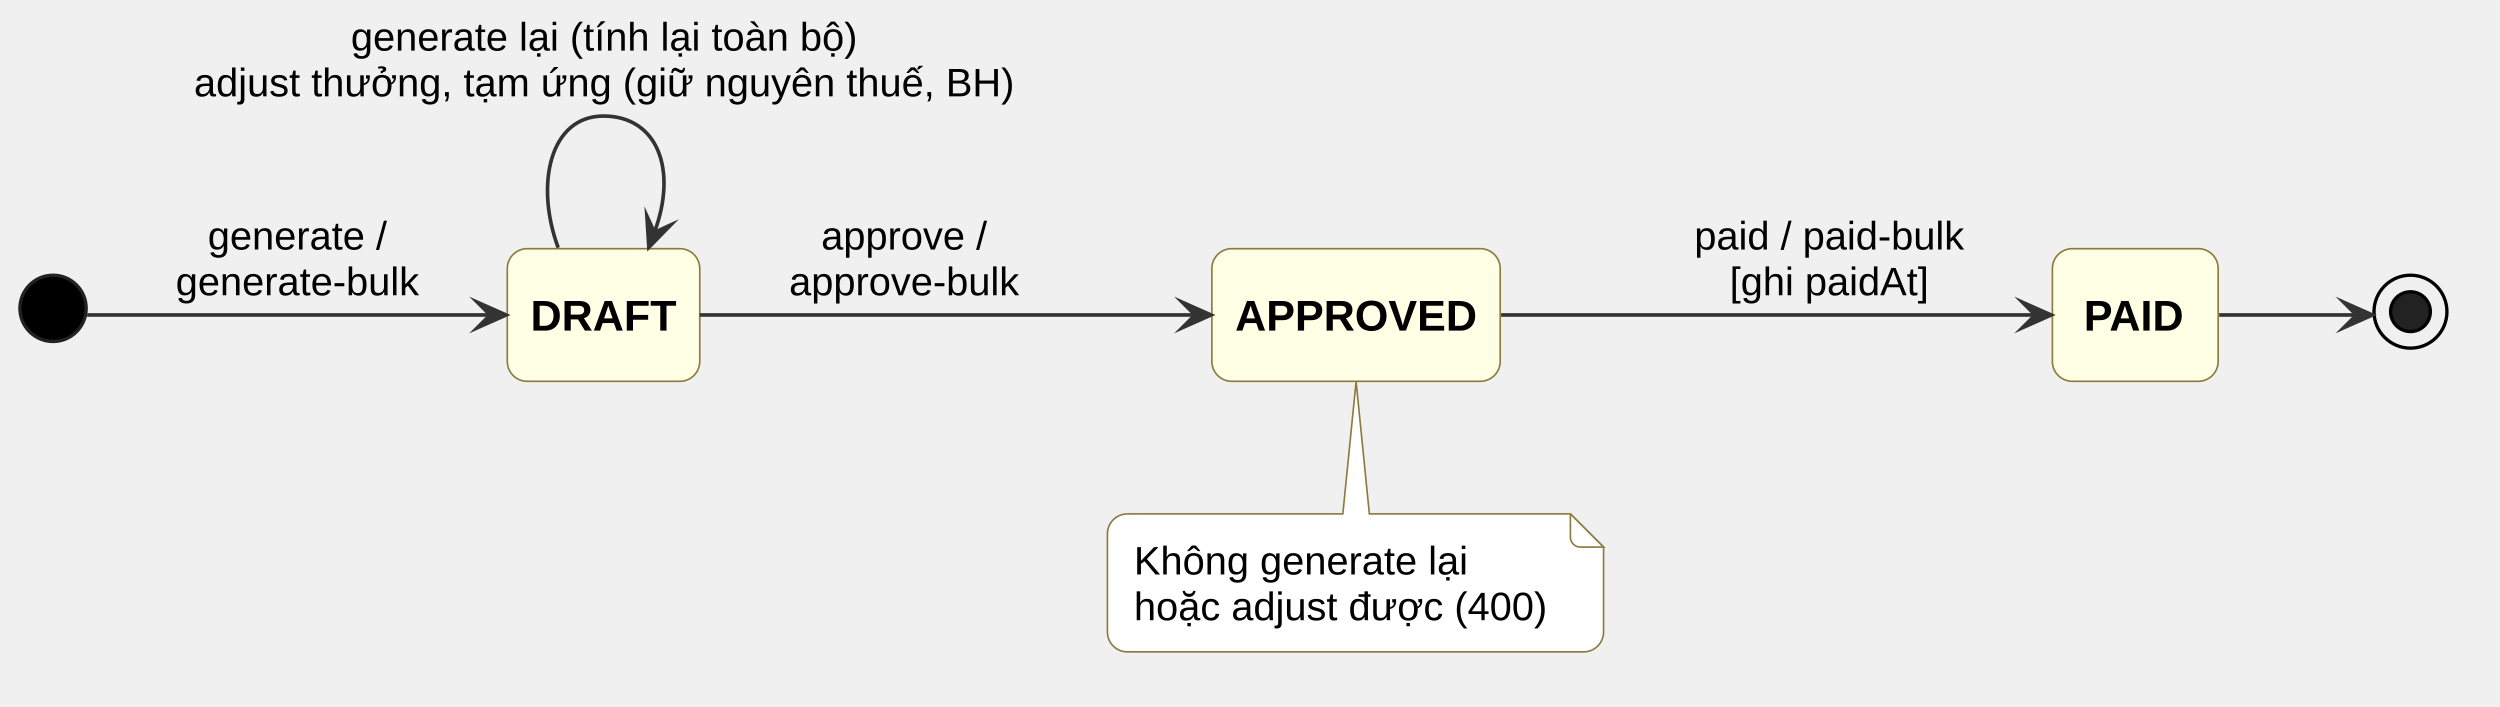
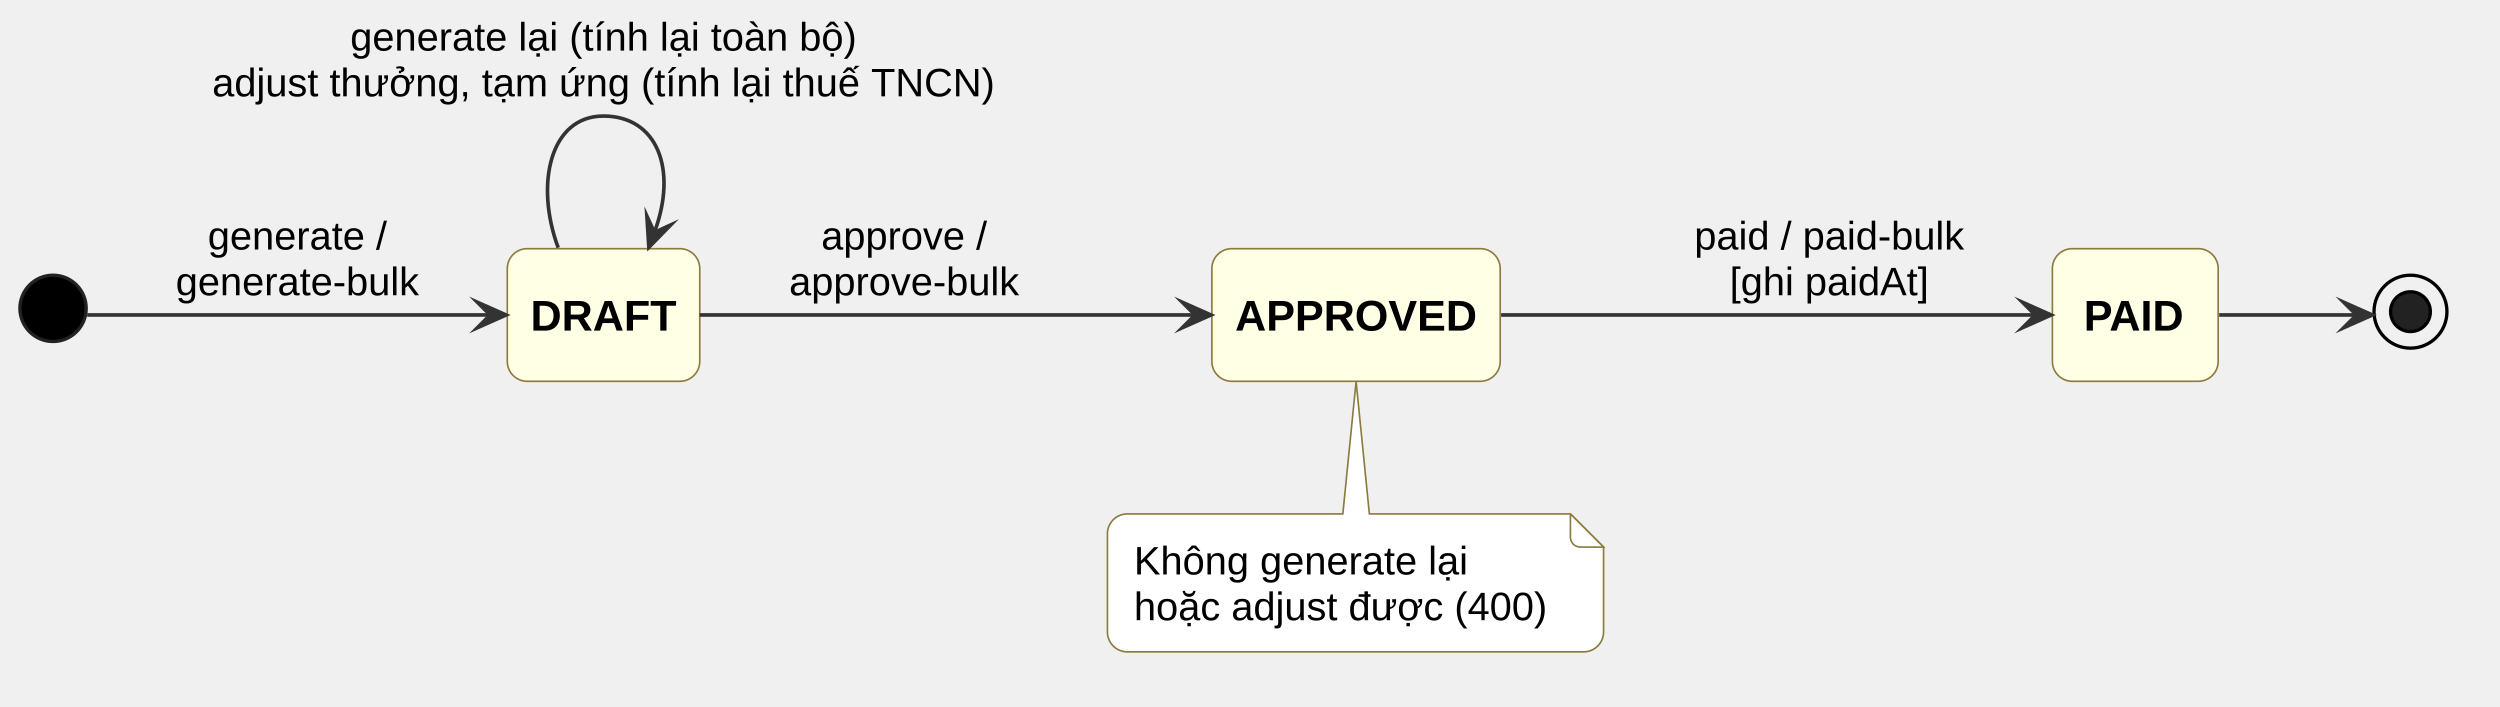
<svg xmlns="http://www.w3.org/2000/svg" version="1.1" data-diagram-type="STATE" style="width:754px;height:213px;background:#FFFFFF;" width="754px" height="213px" viewBox="0 0 754 213" zoomAndPan="magnify" preserveAspectRatio="none" contentStyleType="text/css">
  <defs />
  <g font-family="sans-serif" lengthAdjust="spacing">
    <g class="start_entity" data-qualified-name=".start." id="ent0001" data-source-line="4">
      <ellipse cx="16" cy="93" rx="10" ry="10" fill="#000" style="stroke:#222;stroke-width:1;" />
    </g>
    <rect x="153" y="75" width="58.046" height="40" fill="#FFFFE6" style="stroke:#8C7B3E;stroke-width:0.5;" rx="6" ry="6" />
    <text x="160" y="99.719" fill="#000" font-size="13" textLength="44.046" font-weight="700" font-family="Arial">DRAFT</text>
    <rect x="365.5" y="75" width="86.96" height="40" fill="#FFFFE6" style="stroke:#8C7B3E;stroke-width:0.5;" rx="6" ry="6" />
    <text x="372.5" y="99.719" fill="#000" font-size="13" textLength="72.96" font-weight="700" font-family="Arial">APPROVED</text>
    <rect x="619" y="75" width="50" height="40" fill="#FFFFE6" style="stroke:#8C7B3E;stroke-width:0.5;" rx="6" ry="6" />
    <text x="628.47" y="99.719" fill="#000" font-size="13" textLength="31.059" font-weight="700" font-family="Arial">PAID</text>
    <g class="end_entity" data-qualified-name=".end." id="ent0009" data-source-line="8">
      <ellipse cx="727" cy="94" rx="11" ry="11" fill="none" style="stroke:#000;stroke-width:1;" />
      <ellipse cx="727" cy="94" rx="6" ry="6" fill="#222" style="stroke:#000;stroke-width:1;" />
    </g>
    <g class="entity" data-qualified-name="GMN11" id="ent0012" data-source-line="10">
      <path d="M334,161 L334,190.598 A6,6 0 0 0 340,196.598 L477.635,196.598 A6,6 0 0 0 483.635,190.598 L483.635,165 L473.635,155 L413,155 L409,115.089 L405,155 L340,155 A6,6 0 0 0 334,161" style="stroke:#8C7B3E;stroke-width:0.5;" fill="#FFF" />
      <path d="M473.635,155 L473.635,162 A3,3 0 0 0 476.635,165 L483.635,165 L473.635,155" style="stroke:#8C7B3E;stroke-width:0.5;" fill="#FFF" />
      <text x="342" y="173.256" fill="#000" font-size="12" textLength="100.746" font-family="Arial">Không generate lại</text>
      <text x="342" y="187.055" fill="#000" font-size="12" textLength="124.635" font-family="Arial">hoặc adjust được (400)</text>
    </g>
    <g class="link" data-entity-1="ent0001" data-entity-2="ent0002" id="lnk3" data-link-type="dependency">
      <polygon points="152.746,95,143.746,91,147.746,95,143.746,99,152.746,95" fill="#333" style="stroke:#333;stroke-width:1;stroke-linejoin:miter;stroke-miterlimit:10;" />
      <path d="M26.287,95 C50.274,95 110.051,95 147.746,95" style="stroke:#333;stroke-width:1.1;" fill="none" />
      <text x="62.671" y="75.256" fill="#000" font-size="12" textLength="47.373" font-family="Arial">generate</text>
      <text x="110.044" y="75.256" fill="#000" font-size="12" font-family="Arial"> </text>
      <text x="113.378" y="75.256" fill="#000" font-size="12" font-family="Arial">/</text>
      <text x="53" y="89.055" fill="#000" font-size="12" textLength="73.383" font-family="Arial">generate-bulk</text>
    </g>
    <g class="link" data-entity-1="ent0002" data-entity-2="ent0002" id="lnk4" data-link-type="dependency">
      <polygon points="195.645,74.714,202.528,67.67,197.386,70.027,195.029,64.884,195.645,74.714" fill="#333" style="stroke:#333;stroke-width:1;stroke-linejoin:miter;stroke-miterlimit:10;" />
      <path d="M168.355,74.714 C161.28,55.664 165.828,35 182,35 C198.172,35 204.461,50.977 197.386,70.027" style="stroke:#333;stroke-width:1.1;" fill="none" />
-       <text x="105.832" y="15.256" fill="#000" font-size="12" textLength="47.373" font-family="Arial">generate</text>
-       <text x="153.205" y="15.256" fill="#000" font-size="12" font-family="Arial"> </text>
-       <text x="156.539" y="15.256" fill="#000" font-size="12" textLength="12.006" font-family="Arial">lại</text>
-       <text x="168.545" y="15.256" fill="#000" font-size="12" font-family="Arial"> </text>
-       <text x="171.879" y="15.256" fill="#000" font-size="12" textLength="24.012" font-family="Arial">(tính</text>
-       <text x="195.891" y="15.256" fill="#000" font-size="12" font-family="Arial"> </text>
-       <text x="199.225" y="15.256" fill="#000" font-size="12" textLength="12.006" font-family="Arial">lại</text>
-       <text x="211.23" y="15.256" fill="#000" font-size="12" font-family="Arial"> </text>
-       <text x="214.564" y="15.256" fill="#000" font-size="12" textLength="23.355" font-family="Arial">toàn</text>
-       <text x="237.92" y="15.256" fill="#000" font-size="12" font-family="Arial"> </text>
-       <text x="241.254" y="15.256" fill="#000" font-size="12" textLength="17.344" font-family="Arial">bộ)</text>
-       <text x="58.5" y="29.055" fill="#000" font-size="12" textLength="32.021" font-family="Arial">adjust</text>
-       <text x="90.521" y="29.055" fill="#000" font-size="12" font-family="Arial"> </text>
-       <text x="93.855" y="29.055" fill="#000" font-size="12" textLength="42.592" font-family="Arial">thưởng,</text>
-       <text x="136.447" y="29.055" fill="#000" font-size="12" font-family="Arial"> </text>
-       <text x="139.781" y="29.055" fill="#000" font-size="12" textLength="20.004" font-family="Arial">tạm</text>
-       <text x="159.785" y="29.055" fill="#000" font-size="12" font-family="Arial"> </text>
-       <text x="163.119" y="29.055" fill="#000" font-size="12" textLength="21.381" font-family="Arial">ứng</text>
-       <text x="184.5" y="29.055" fill="#000" font-size="12" font-family="Arial"> </text>
-       <text x="187.834" y="29.055" fill="#000" font-size="12" textLength="21.369" font-family="Arial">(giữ</text>
-       <text x="209.203" y="29.055" fill="#000" font-size="12" font-family="Arial"> </text>
-       <text x="212.537" y="29.055" fill="#000" font-size="12" textLength="39.369" font-family="Arial">nguyên</text>
-       <text x="251.906" y="29.055" fill="#000" font-size="12" font-family="Arial"> </text>
-       <text x="255.24" y="29.055" fill="#000" font-size="12" textLength="26.689" font-family="Arial">thuế,</text>
-       <text x="281.93" y="29.055" fill="#000" font-size="12" font-family="Arial"> </text>
-       <text x="285.264" y="29.055" fill="#000" font-size="12" textLength="20.666" font-family="Arial">BH)</text>
+       <text x="105.634" y="15.256" fill="#000" font-size="12" textLength="47.373" font-family="Arial">generate</text>
+       <text x="153.007" y="15.256" fill="#000" font-size="12" font-family="Arial"> </text>
+       <text x="156.341" y="15.256" fill="#000" font-size="12" textLength="12.006" font-family="Arial">lại</text>
+       <text x="168.347" y="15.256" fill="#000" font-size="12" font-family="Arial"> </text>
+       <text x="171.681" y="15.256" fill="#000" font-size="12" textLength="24.012" font-family="Arial">(tính</text>
+       <text x="195.692" y="15.256" fill="#000" font-size="12" font-family="Arial"> </text>
+       <text x="199.026" y="15.256" fill="#000" font-size="12" textLength="12.006" font-family="Arial">lại</text>
+       <text x="211.032" y="15.256" fill="#000" font-size="12" font-family="Arial"> </text>
+       <text x="214.366" y="15.256" fill="#000" font-size="12" textLength="23.355" font-family="Arial">toàn</text>
+       <text x="237.722" y="15.256" fill="#000" font-size="12" font-family="Arial"> </text>
+       <text x="241.056" y="15.256" fill="#000" font-size="12" textLength="17.344" font-family="Arial">bộ)</text>
+       <text x="64" y="29.055" fill="#000" font-size="12" textLength="32.021" font-family="Arial">adjust</text>
+       <text x="96.021" y="29.055" fill="#000" font-size="12" font-family="Arial"> </text>
+       <text x="99.355" y="29.055" fill="#000" font-size="12" textLength="42.592" font-family="Arial">thưởng,</text>
+       <text x="141.947" y="29.055" fill="#000" font-size="12" font-family="Arial"> </text>
+       <text x="145.281" y="29.055" fill="#000" font-size="12" textLength="20.004" font-family="Arial">tạm</text>
+       <text x="165.285" y="29.055" fill="#000" font-size="12" font-family="Arial"> </text>
+       <text x="168.619" y="29.055" fill="#000" font-size="12" textLength="21.381" font-family="Arial">ứng</text>
+       <text x="190" y="29.055" fill="#000" font-size="12" font-family="Arial"> </text>
+       <text x="193.334" y="29.055" fill="#000" font-size="12" textLength="24.012" font-family="Arial">(tính</text>
+       <text x="217.346" y="29.055" fill="#000" font-size="12" font-family="Arial"> </text>
+       <text x="220.68" y="29.055" fill="#000" font-size="12" textLength="12.006" font-family="Arial">lại</text>
+       <text x="232.686" y="29.055" fill="#000" font-size="12" font-family="Arial"> </text>
+       <text x="236.02" y="29.055" fill="#000" font-size="12" textLength="23.355" font-family="Arial">thuế</text>
+       <text x="259.375" y="29.055" fill="#000" font-size="12" font-family="Arial"> </text>
+       <text x="262.709" y="29.055" fill="#000" font-size="12" textLength="37.324" font-family="Arial">TNCN)</text>
    </g>
    <g class="link" data-entity-1="ent0002" data-entity-2="ent0005" id="lnk6" data-link-type="dependency">
      <polygon points="365.356,95,356.356,91,360.356,95,356.356,99,365.356,95" fill="#333" style="stroke:#333;stroke-width:1;stroke-linejoin:miter;stroke-miterlimit:10;" />
      <path d="M211.041,95 C249.799,95 315.072,95 360.356,95" style="stroke:#333;stroke-width:1.1;" fill="none" />
      <text x="247.671" y="75.256" fill="#000" font-size="12" textLength="43.365" font-family="Arial">approve</text>
      <text x="291.036" y="75.256" fill="#000" font-size="12" font-family="Arial"> </text>
      <text x="294.37" y="75.256" fill="#000" font-size="12" font-family="Arial">/</text>
      <text x="238" y="89.055" fill="#000" font-size="12" textLength="69.375" font-family="Arial">approve-bulk</text>
    </g>
    <g class="link" data-entity-1="ent0005" data-entity-2="ent0007" id="lnk8" data-link-type="dependency">
      <polygon points="618.748,95,609.748,91,613.748,95,609.748,99,618.748,95" fill="#333" style="stroke:#333;stroke-width:1;stroke-linejoin:miter;stroke-miterlimit:10;" />
      <path d="M452.736,95 C501.477,95 574.481,95 613.748,95" style="stroke:#333;stroke-width:1.1;" fill="none" />
      <text x="511" y="75.256" fill="#000" font-size="12" textLength="22.688" font-family="Arial">paid</text>
      <text x="533.688" y="75.256" fill="#000" font-size="12" font-family="Arial"> </text>
      <text x="537.021" y="75.256" fill="#000" font-size="12" font-family="Arial">/</text>
      <text x="540.355" y="75.256" fill="#000" font-size="12" font-family="Arial"> </text>
      <text x="543.689" y="75.256" fill="#000" font-size="12" textLength="48.697" font-family="Arial">paid-bulk</text>
      <text x="521.673" y="89.055" fill="#000" font-size="12" textLength="19.348" font-family="Arial">[ghi</text>
      <text x="541.021" y="89.055" fill="#000" font-size="12" font-family="Arial"> </text>
      <text x="544.354" y="89.055" fill="#000" font-size="12" textLength="37.359" font-family="Arial">paidAt]</text>
    </g>
    <g class="link" data-entity-1="ent0007" data-entity-2="ent0009" id="lnk10" data-link-type="dependency">
      <polygon points="715.641,95,706.641,91,710.641,95,706.641,99,715.641,95" fill="#333" style="stroke:#333;stroke-width:1;stroke-linejoin:miter;stroke-miterlimit:10;" />
      <path d="M669.303,95 C684.774,95 699.02,95 710.641,95" style="stroke:#333;stroke-width:1.1;" fill="none" />
    </g>
  </g>
</svg>
